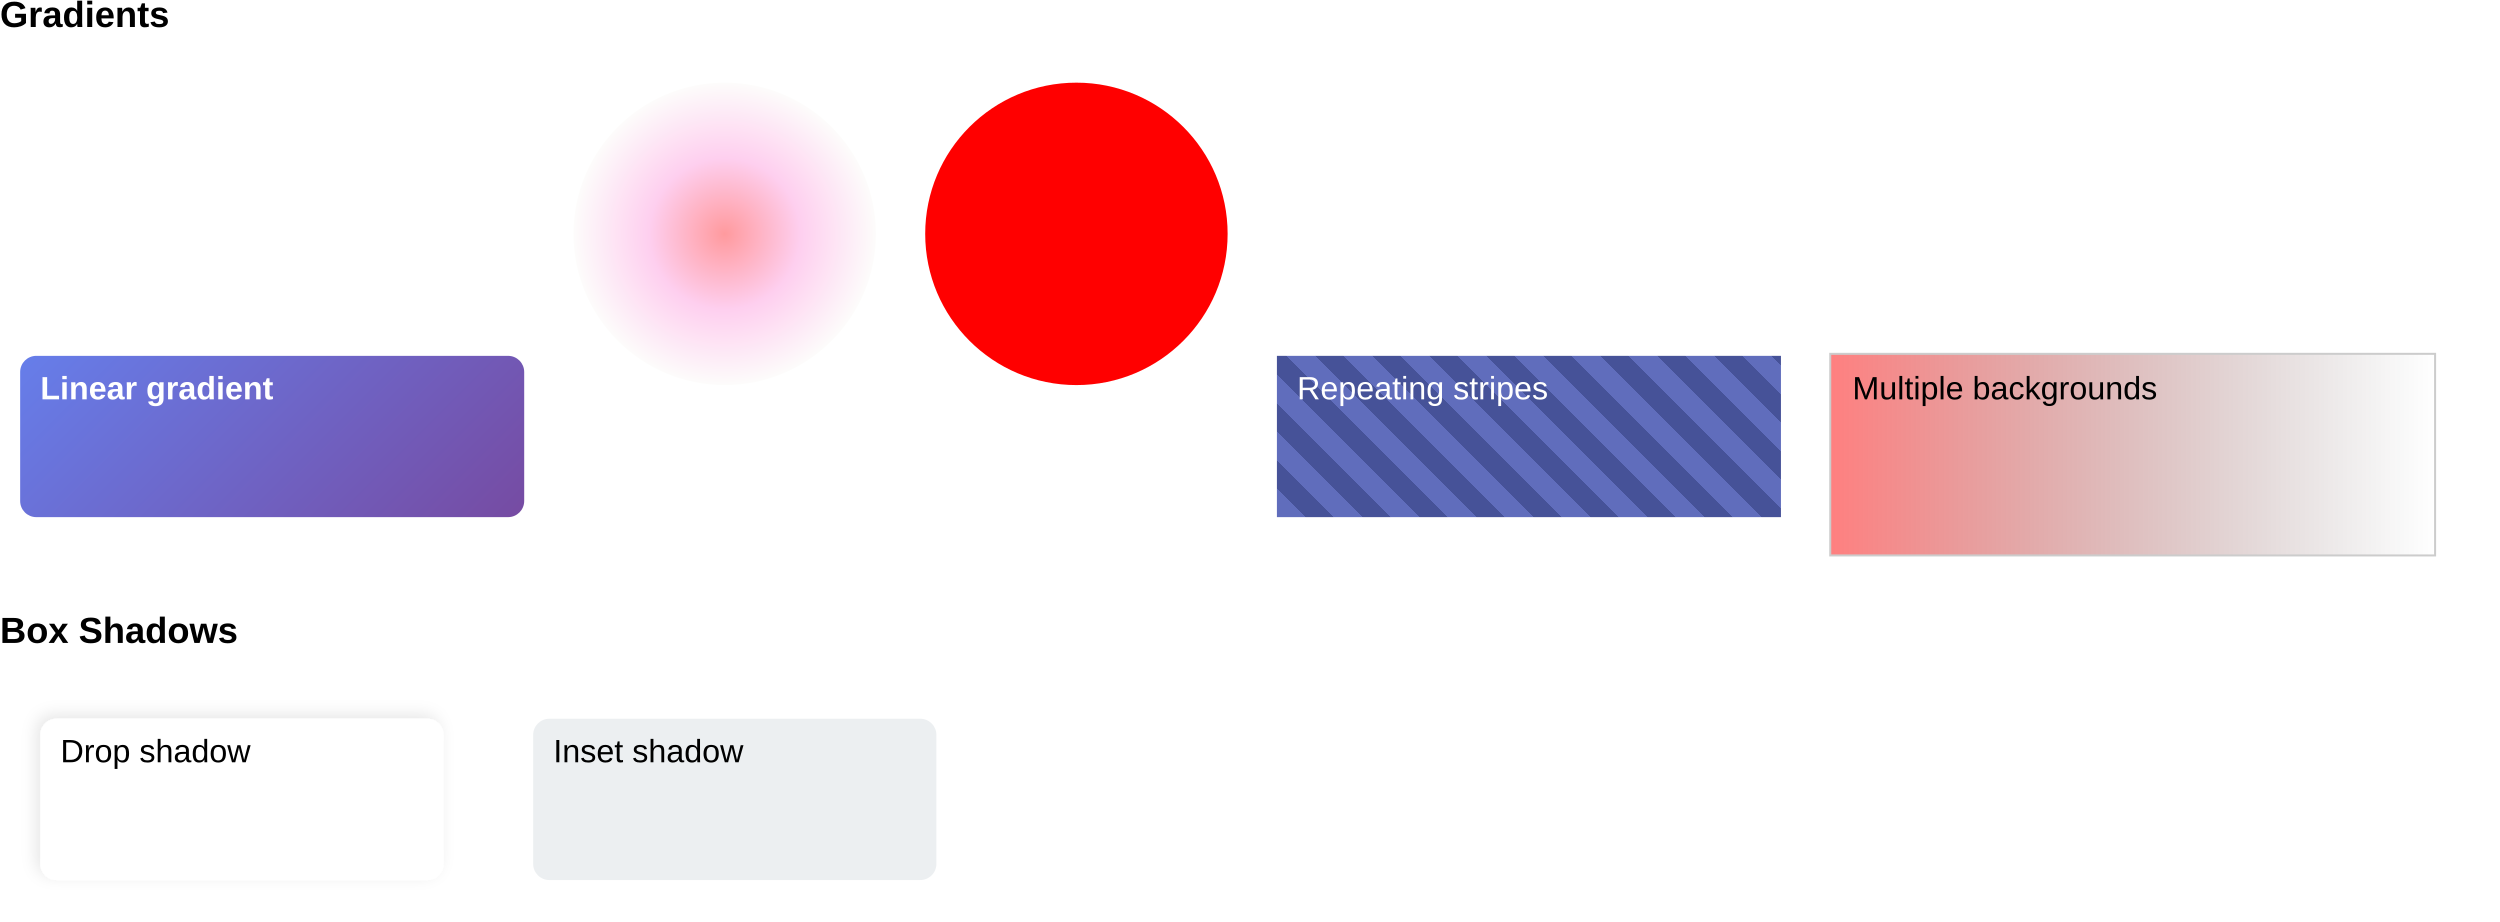
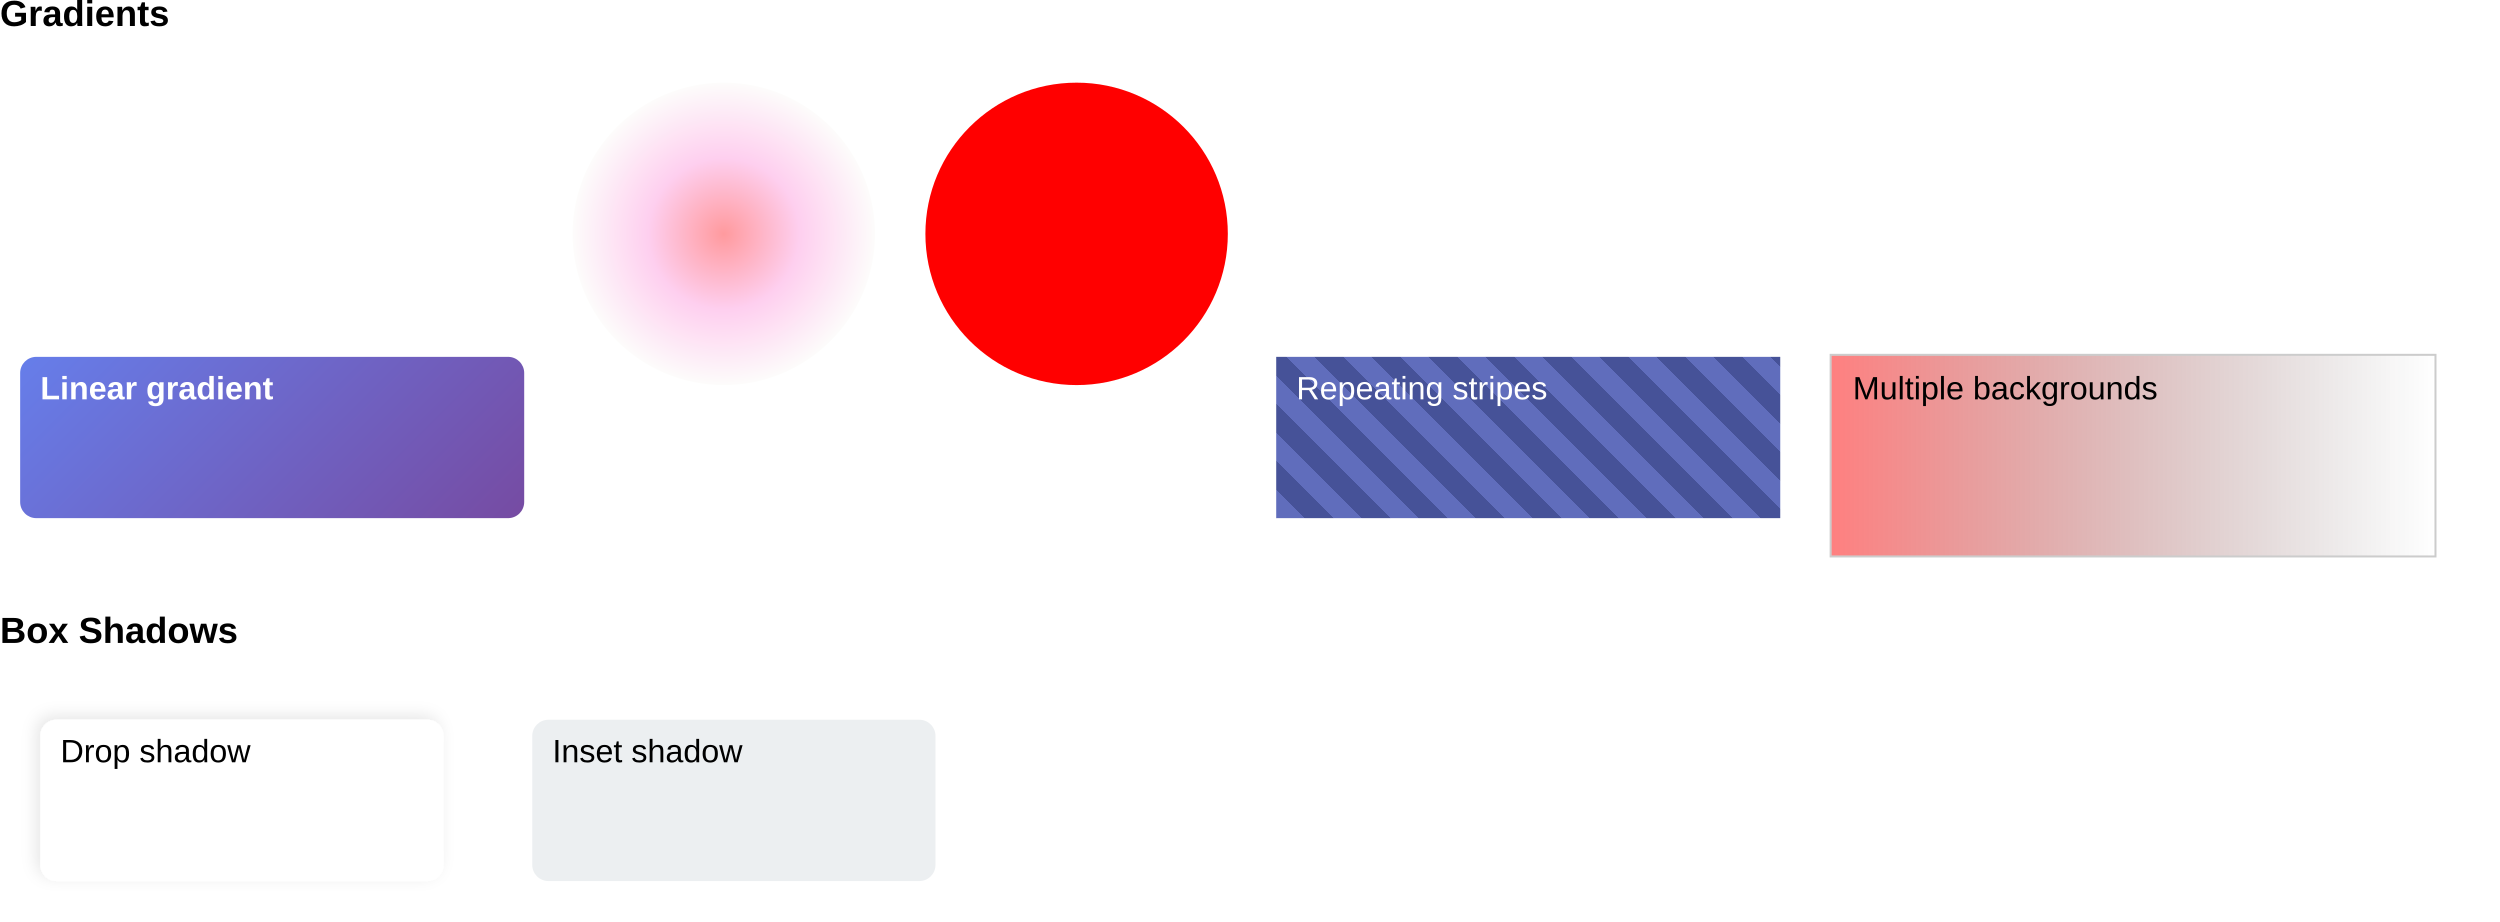
<svg xmlns="http://www.w3.org/2000/svg" width="1240" height="457" viewBox="0 0 1240 457">
  <defs>
-     <linearGradient id="lg1" x1="52.5" y1="134" x2="217.5" y2="299" gradientUnits="userSpaceOnUse">
+     <linearGradient id="lg1" x1="52.5" y1="134.5" x2="217.5" y2="299.5" gradientUnits="userSpaceOnUse">
      <stop offset="0%" stop-color="rgb(102, 126, 234)" />
      <stop offset="100%" stop-color="rgb(118, 75, 162)" />
    </linearGradient>
-     <radialGradient id="rg2" cx="359.45" cy="116" r="75" gradientUnits="userSpaceOnUse">
+     <radialGradient id="rg2" cx="359" cy="116" r="75" gradientUnits="userSpaceOnUse">
      <stop offset="0%" stop-color="rgb(255, 154, 158)" />
      <stop offset="50%" stop-color="rgb(254, 207, 239)" />
      <stop offset="100%" stop-color="rgb(253, 252, 251)" />
    </radialGradient>
-     <linearGradient id="lg3" x1="675.85" y1="299" x2="689.99" y2="284.86" gradientUnits="userSpaceOnUse" spreadMethod="repeat">
+     <linearGradient id="lg3" x1="675.5" y1="299.5" x2="689.64" y2="285.36" gradientUnits="userSpaceOnUse" spreadMethod="repeat">
      <stop offset="0%" stop-color="rgb(96, 109, 188)" />
      <stop offset="50%" stop-color="rgb(96, 109, 188)" />
      <stop offset="50%" stop-color="rgb(70, 82, 152)" />
      <stop offset="100%" stop-color="rgb(70, 82, 152)" />
    </linearGradient>
-     <linearGradient id="lg4" x1="907.8" y1="225.5" x2="1207.8" y2="225.5" gradientUnits="userSpaceOnUse">
+     <linearGradient id="lg4" x1="908" y1="226" x2="1208" y2="226" gradientUnits="userSpaceOnUse">
      <stop offset="0%" stop-color="rgba(255, 0, 0, 0.5)" />
      <stop offset="100%" stop-color="rgba(0, 0, 0, 0)" />
    </linearGradient>
    <filter id="ds5" x="-50%" y="-50%" width="200%" height="200%">
      <feDropShadow dx="5" dy="5" stdDeviation="7.5" flood-color="rgba(0, 0, 0, 0.3)" result="s0" />
      <feDropShadow dx="-2" dy="-2" stdDeviation="4" flood-color="rgba(0, 0, 0, 0.1)" result="s1" />
    </filter>
    <clipPath id="ic6">
-       <rect x="264.45" y="356.5" width="200" height="80" rx="8" ry="8" />
+       <rect x="264" y="357" width="200" height="80" rx="8" ry="8" />
    </clipPath>
    <filter id="is7" x="-50%" y="-50%" width="200%" height="200%">
      <feComponentTransfer in="SourceAlpha">
        <feFuncA type="table" tableValues="1 0" />
      </feComponentTransfer>
      <feGaussianBlur stdDeviation="5" />
      <feOffset dx="3" dy="3" result="offsetblur" />
      <feFlood flood-color="rgba(0, 0, 0, 0.2)" result="color" />
      <feComposite in2="offsetblur" operator="in" />
      <feComposite in2="SourceAlpha" operator="in" />
    </filter>
    <clipPath id="ic8">
-       <rect x="264.45" y="356.5" width="200" height="80" rx="8" ry="8" />
+       <rect x="264" y="357" width="200" height="80" rx="8" ry="8" />
    </clipPath>
    <filter id="is9" x="-50%" y="-50%" width="200%" height="200%">
      <feComponentTransfer in="SourceAlpha">
        <feFuncA type="table" tableValues="1 0" />
      </feComponentTransfer>
      <feGaussianBlur stdDeviation="5" />
      <feOffset dx="-3" dy="-3" result="offsetblur" />
      <feFlood flood-color="rgba(255, 255, 255, 0.5)" result="color" />
      <feComposite in2="offsetblur" operator="in" />
      <feComposite in2="SourceAlpha" operator="in" />
    </filter>
  </defs>
-   <text x="0" y="1.5" fill="rgb(0, 0, 0)" dominant-baseline="text-before-edge" font-weight="700" font-size="18px" font-family="Arial">Gradients</text>
-   <rect x="10" y="176.5" width="250" height="80" rx="8" ry="8" fill="url(#lg1)" />
+   <text x="0" y="1" fill="rgb(0, 0, 0)" dominant-baseline="text-before-edge" font-weight="700" font-size="18px" font-family="Arial">Gradients</text>
+   <rect x="10" y="177" width="250" height="80" rx="8" ry="8" fill="url(#lg1)" />
  <text x="20" y="187.5" fill="rgb(255, 255, 255)" dominant-baseline="text-before-edge" font-weight="700" font-size="16px" font-family="Arial">Linear gradient</text>
-   <rect x="284.45" y="41" width="150" height="150" rx="75" ry="75" fill="url(#rg2)" />
-   <rect x="458.9" y="41" width="150" height="150" rx="75" ry="75" fill="rgb(255, 0, 0)" />
-   <path d="M633.35,176.5 L883.35,176.5 L883.35,256.5 L633.35,256.5 Z" fill="url(#lg3)" />
-   <text x="643.35" y="187.5" fill="rgb(255, 255, 255)" dominant-baseline="text-before-edge" font-size="16px" font-family="Arial">Repeating stripes</text>
-   <path d="M907.8,175.5 L1207.8,175.5 L1207.8,275.5 L907.8,275.5 Z" fill="url(#lg4)" stroke="rgb(204, 204, 204)" stroke-width="1" />
-   <text x="918.8" y="187.5" fill="rgb(0, 0, 0)" dominant-baseline="text-before-edge" font-size="16px" font-family="Arial">Multiple backgrounds</text>
+   <rect x="284" y="41" width="150" height="150" rx="75" ry="75" fill="url(#rg2)" />
+   <rect x="459" y="41" width="150" height="150" rx="75" ry="75" fill="rgb(255, 0, 0)" />
+   <path d="M633,177 L883,177 L883,257 L633,257 Z" fill="url(#lg3)" />
+   <text x="643" y="187.5" fill="rgb(255, 255, 255)" dominant-baseline="text-before-edge" font-size="16px" font-family="Arial">Repeating stripes</text>
+   <path d="M908,176 L1208,176 L1208,276 L908,276 Z" fill="url(#lg4)" stroke="rgb(204, 204, 204)" stroke-width="1" />
+   <text x="919" y="187.5" fill="rgb(0, 0, 0)" dominant-baseline="text-before-edge" font-size="16px" font-family="Arial">Multiple backgrounds</text>
  <text x="0" y="307" fill="rgb(0, 0, 0)" dominant-baseline="text-before-edge" font-weight="700" font-size="18px" font-family="Arial">Box Shadows</text>
-   <rect x="20" y="356.5" width="200" height="80" rx="8" ry="8" fill="rgb(255, 255, 255)" filter="url(#ds5)" />
+   <rect x="20" y="357" width="200" height="80" rx="8" ry="8" fill="rgb(255, 255, 255)" filter="url(#ds5)" />
  <text x="30" y="367.5" fill="rgb(0, 0, 0)" dominant-baseline="text-before-edge" font-size="16px" font-family="Arial">Drop shadow</text>
-   <rect x="264.45" y="356.5" width="200" height="80" rx="8" ry="8" fill="rgb(236, 239, 241)" />
-   <rect x="264.45" y="356.5" width="200" height="80" rx="8" ry="8" fill="none" clip-path="url(#ic6)" filter="url(#is7)" />
-   <rect x="264.45" y="356.5" width="200" height="80" rx="8" ry="8" fill="none" clip-path="url(#ic8)" filter="url(#is9)" />
-   <text x="274.45" y="367.5" fill="rgb(0, 0, 0)" dominant-baseline="text-before-edge" font-size="16px" font-family="Arial">Inset shadow</text>
+   <rect x="264" y="357" width="200" height="80" rx="8" ry="8" fill="rgb(236, 239, 241)" />
+   <rect x="264" y="357" width="200" height="80" rx="8" ry="8" fill="none" clip-path="url(#ic6)" filter="url(#is7)" />
+   <rect x="264" y="357" width="200" height="80" rx="8" ry="8" fill="none" clip-path="url(#ic8)" filter="url(#is9)" />
+   <text x="274" y="367.5" fill="rgb(0, 0, 0)" dominant-baseline="text-before-edge" font-size="16px" font-family="Arial">Inset shadow</text>
</svg>
